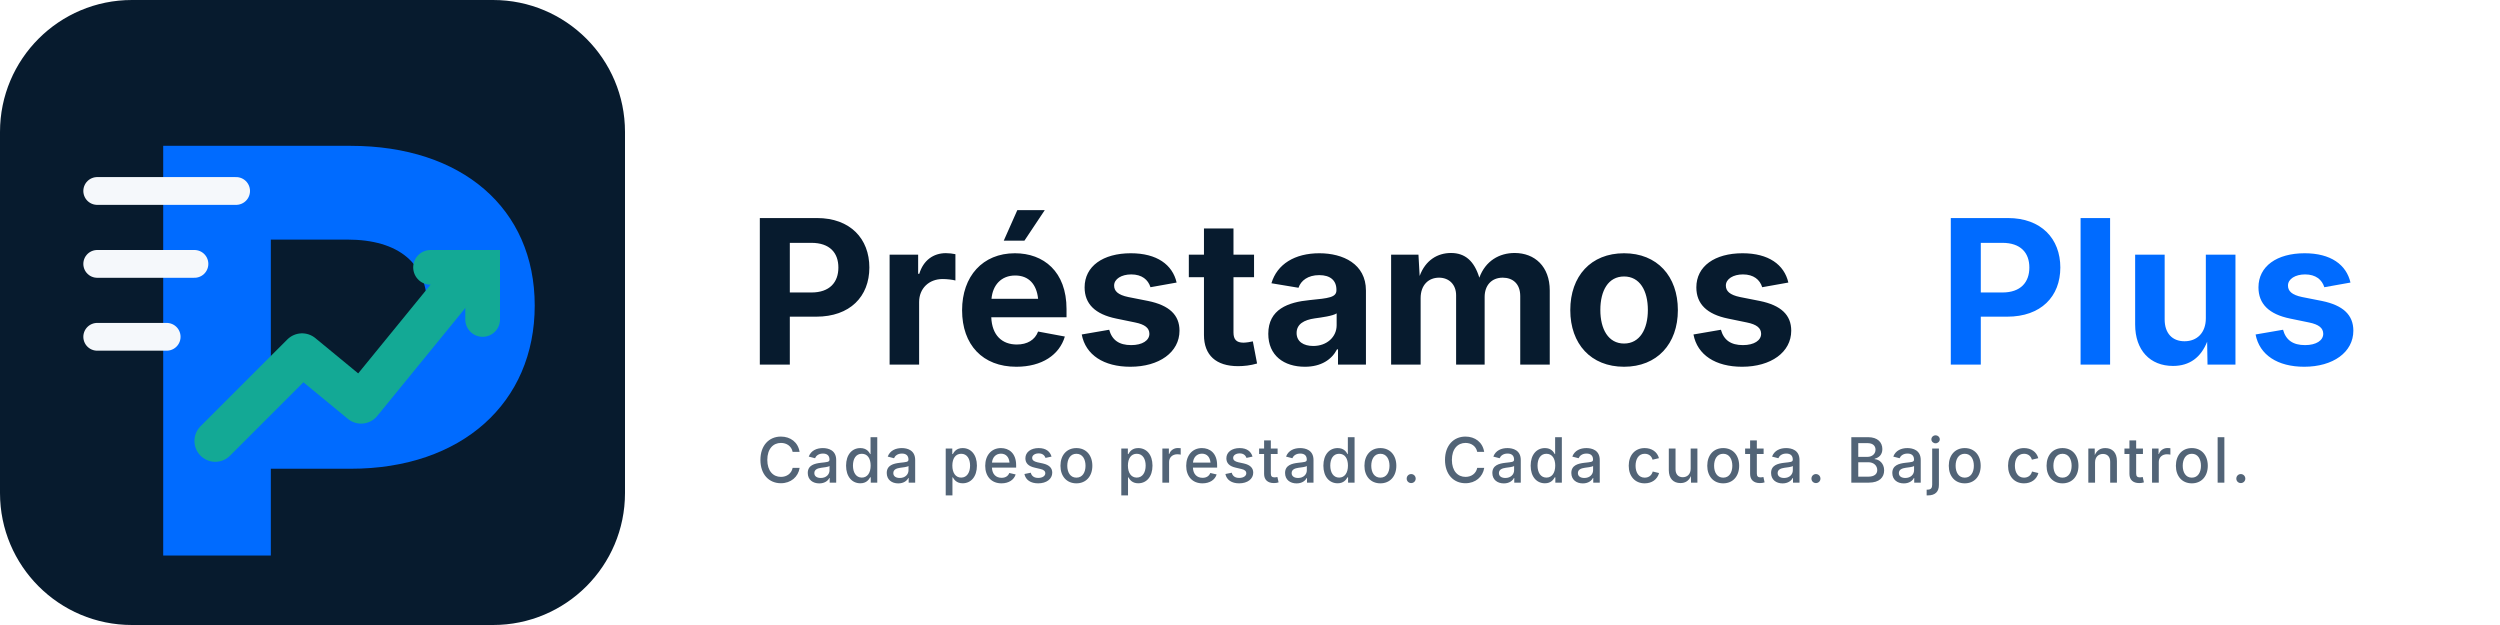
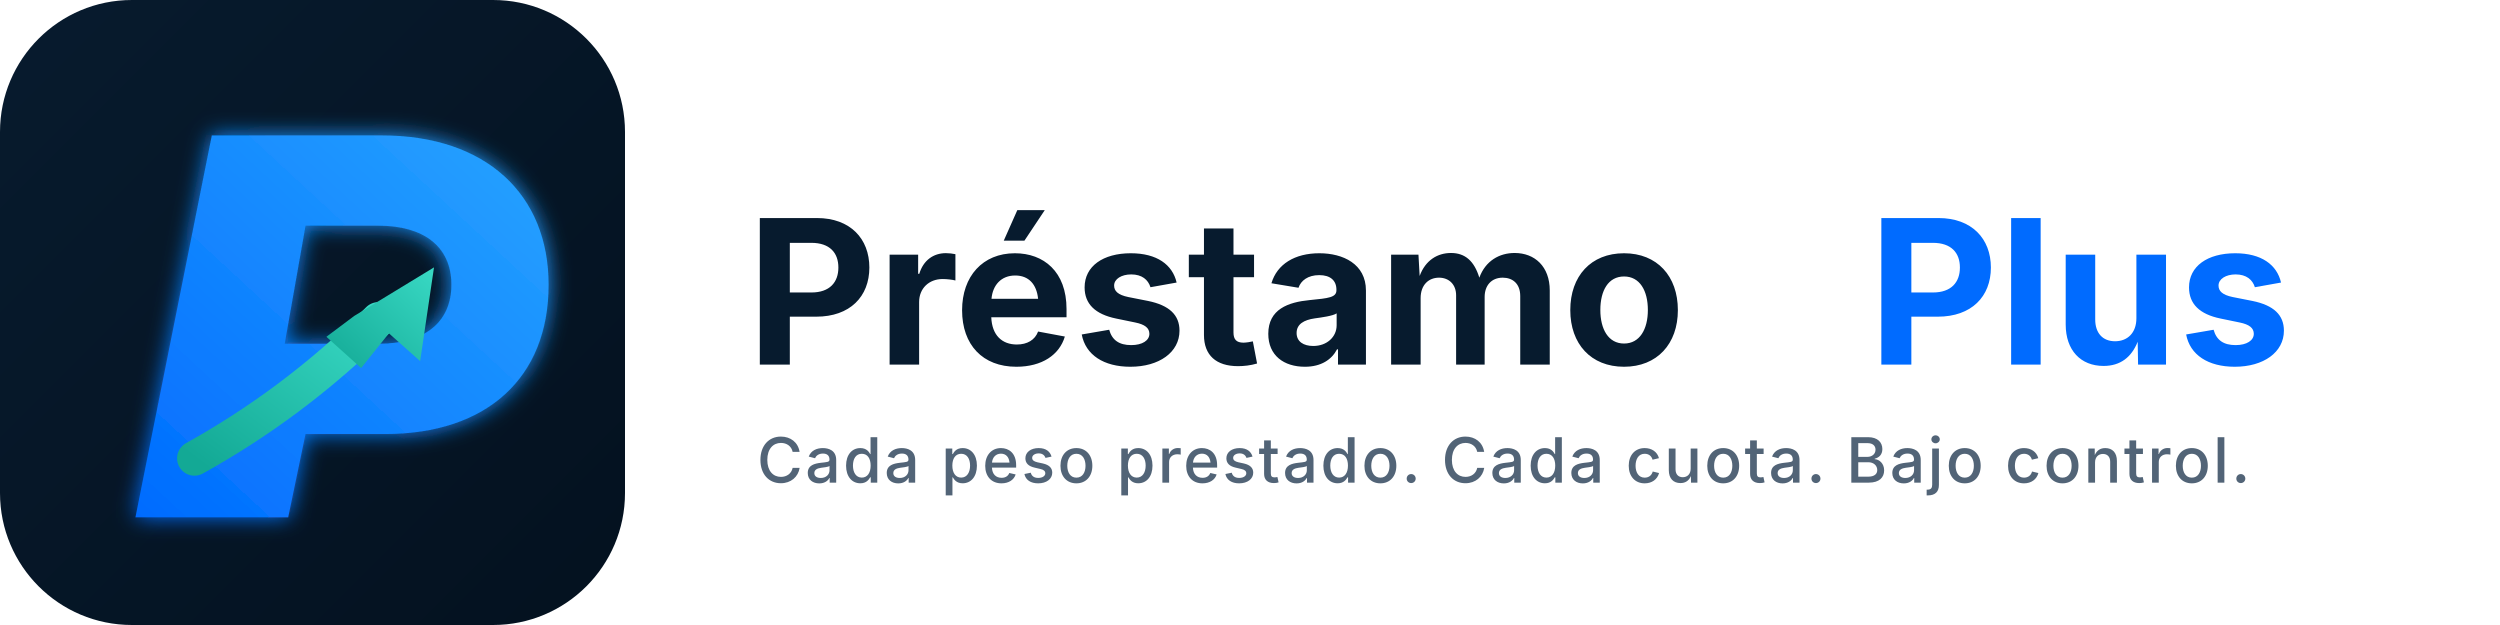
<svg xmlns="http://www.w3.org/2000/svg" viewBox="0 0 720 180" role="img" aria-labelledby="title desc">
-   <rect width="180" height="180" rx="38" fill="#071B2E" />
-   <path d="M47 42h54c32 0 53 18 53 46s-21 47-53 47H78v25H47V42zm31 27v39h22c15 0 23-7 23-20 0-12-8-19-23-19H78z" fill="#006BFF" />
-   <path d="M62 127l25-25 17 14 31-38" fill="none" stroke="#13A995" stroke-width="12" stroke-linecap="round" stroke-linejoin="round" />
-   <path d="M124 77h15v15" fill="none" stroke="#13A995" stroke-width="10" stroke-linecap="round" />
-   <path d="M28 55h40M28 76h28M28 97h20" stroke="#F5F8FB" stroke-width="8" stroke-linecap="round" />
-   <text x="215" y="105" font-family="Manrope, Inter, Arial, sans-serif" font-size="58" font-weight="750" fill="#071B2E">Préstamos</text>
-   <text x="558" y="105" font-family="Manrope, Inter, Arial, sans-serif" font-size="58" font-weight="750" fill="#006BFF">Plus</text>
+   <defs>
+     <linearGradient id="bg" x1="0" y1="0" x2="1" y2="1">
+       <stop offset="0" stop-color="#071B2E" />
+       <stop offset="1" stop-color="#04111F" />
+     </linearGradient>
+     <linearGradient id="blue" x1="0" y1="1" x2="1" y2="0">
+       <stop offset="0" stop-color="#006BFF" />
+       <stop offset="1" stop-color="#28A4FF" />
+     </linearGradient>
+     <linearGradient id="teal" x1="0" y1="1" x2="1" y2="0">
+       <stop offset="0" stop-color="#13A995" />
+       <stop offset="1" stop-color="#39D9C4" />
+     </linearGradient>
+     <filter id="glow" x="-30%" y="-30%" width="160%" height="160%">
+       <feGaussianBlur stdDeviation="3" result="blur" />
+       <feMerge>
+         <feMergeNode in="blur" />
+         <feMergeNode in="SourceGraphic" />
+       </feMerge>
+     </filter>
+   </defs>
+   <rect width="180" height="180" rx="38" fill="url(#bg)" />
+   <path d="M39 149 61 39h49c30 0 48 17 48 43 0 27-18 43-47 43H88l-5 24H39Zm49-84-6 34h27c13 0 21-6 21-17 0-11-8-17-21-17H88Z" fill="url(#blue)" filter="url(#glow)" />
+   <path d="M56 132c18-10 36-23 53-40" fill="none" stroke="url(#teal)" stroke-width="10" stroke-linecap="round" />
+   <path d="m102 91 23-14-4 27-9-8-8 10-10-9 8-6Z" fill="url(#teal)" />
+   <text x="215" y="105" font-family="Manrope, Inter, Arial, sans-serif" font-size="58" font-weight="750" fill="#071B2E">Préstamo</text>
+   <text x="538" y="105" font-family="Manrope, Inter, Arial, sans-serif" font-size="58" font-weight="750" fill="#006BFF">Plus</text>
  <text x="218" y="139" font-family="Inter, Arial, sans-serif" font-size="18" font-weight="500" letter-spacing=".7" fill="#526477">Cada peso prestado. Cada cuota. Bajo control.</text>
</svg>
